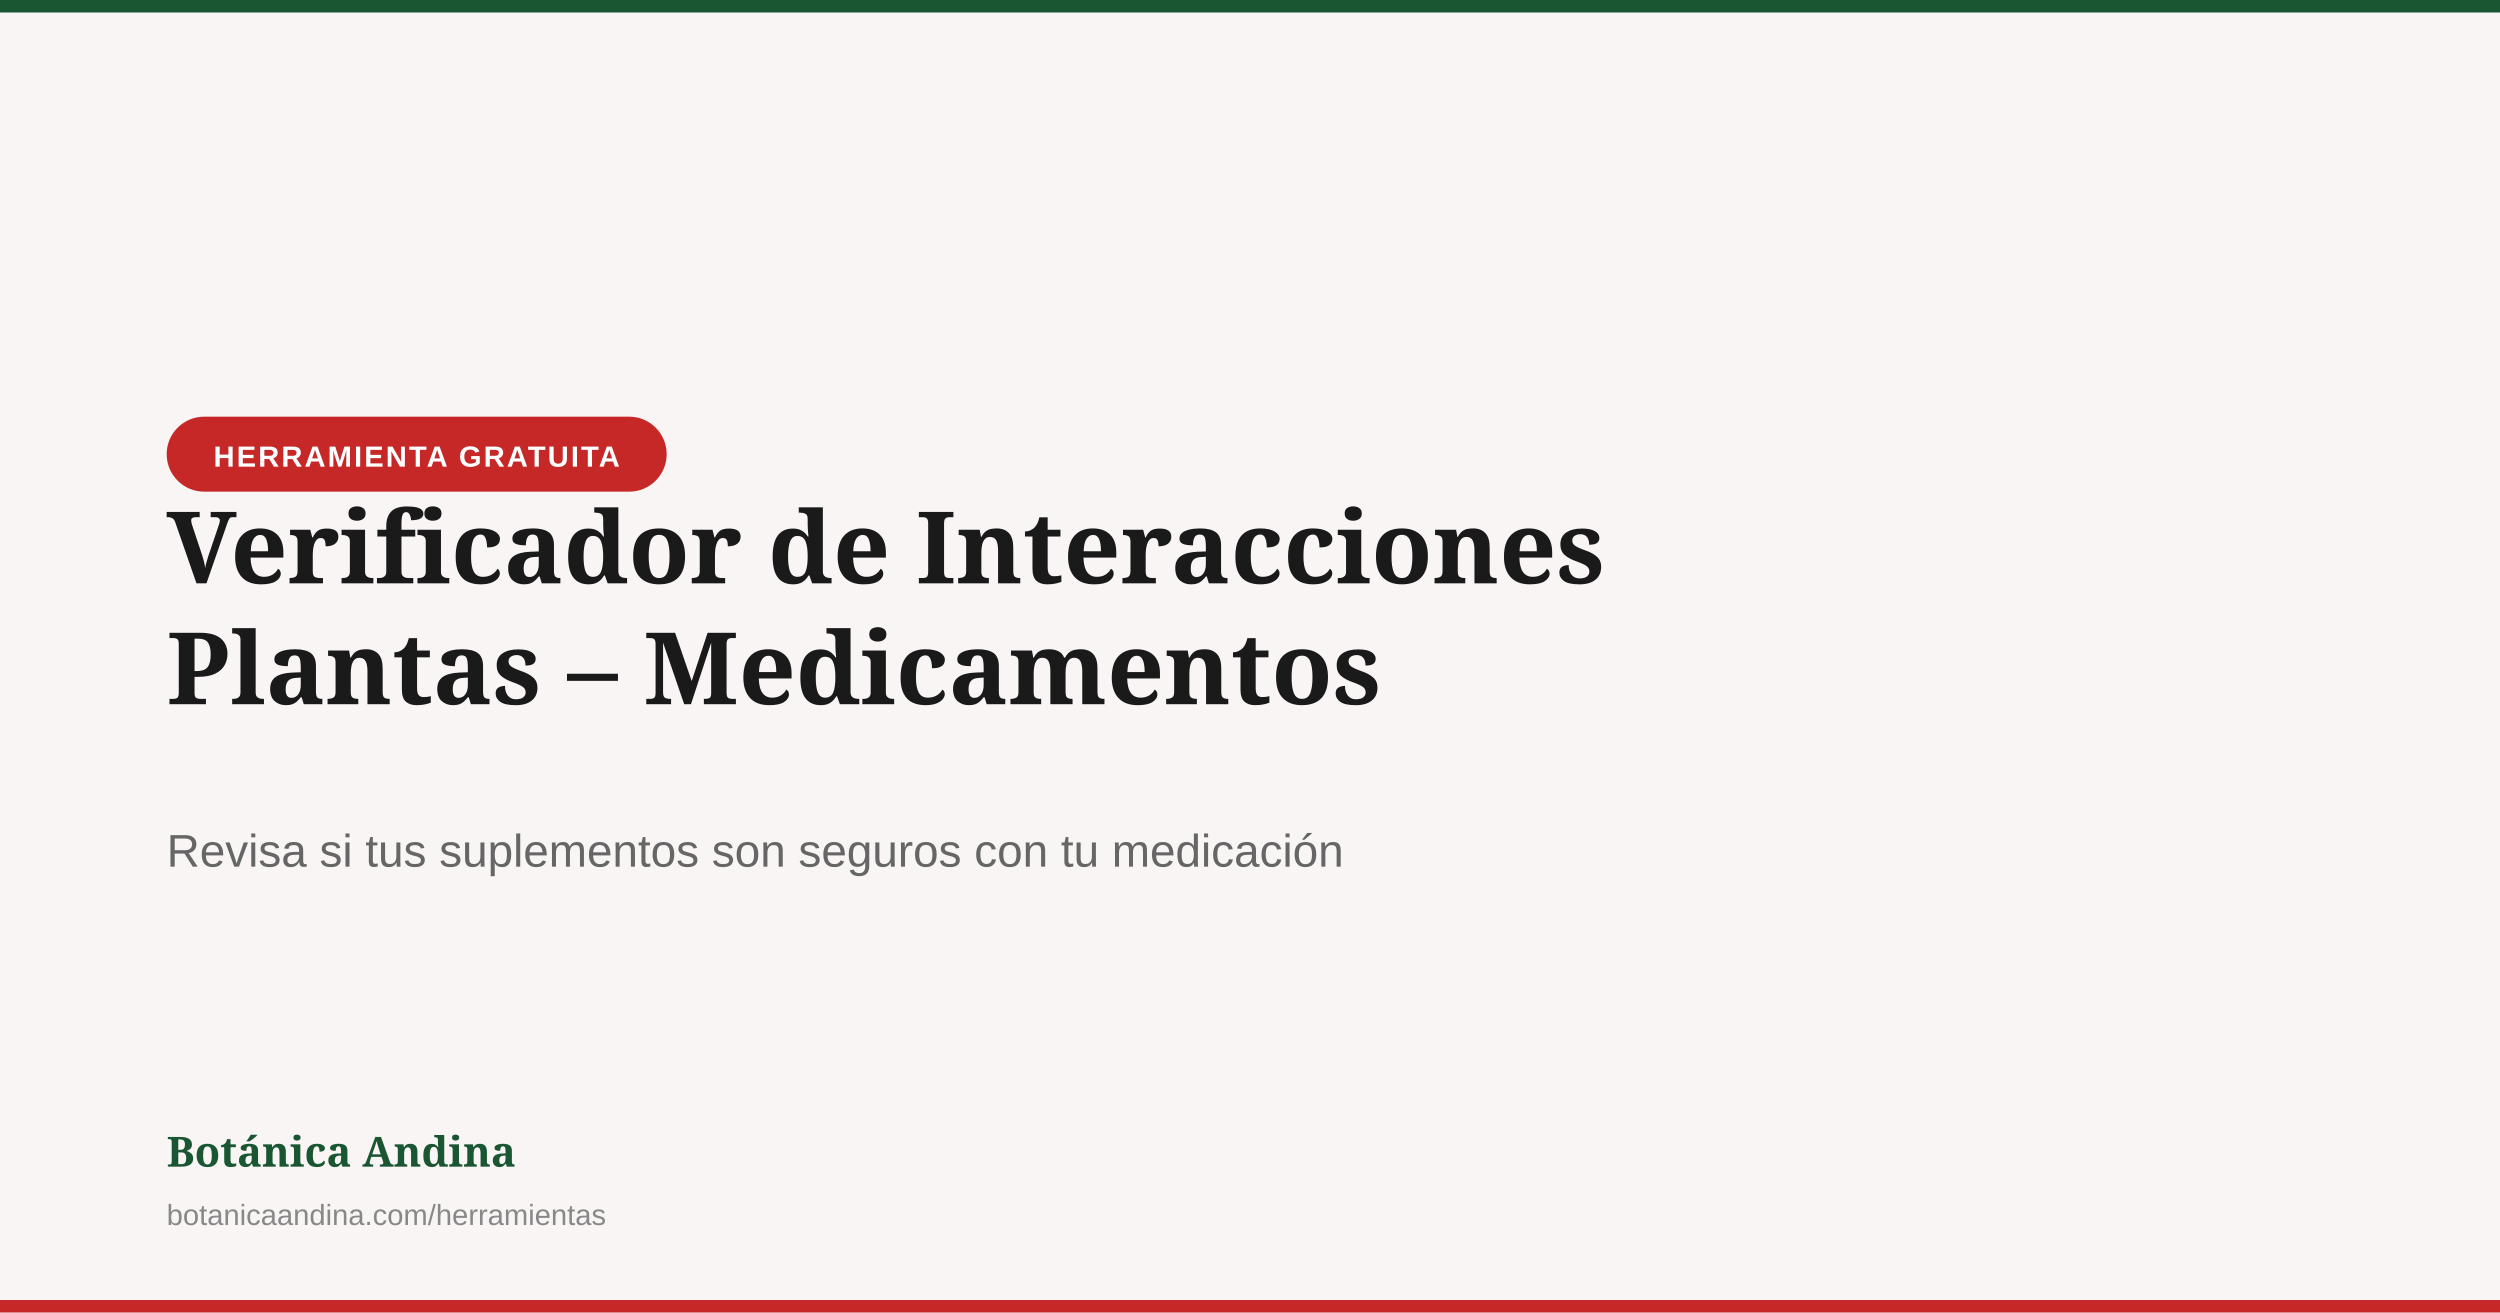
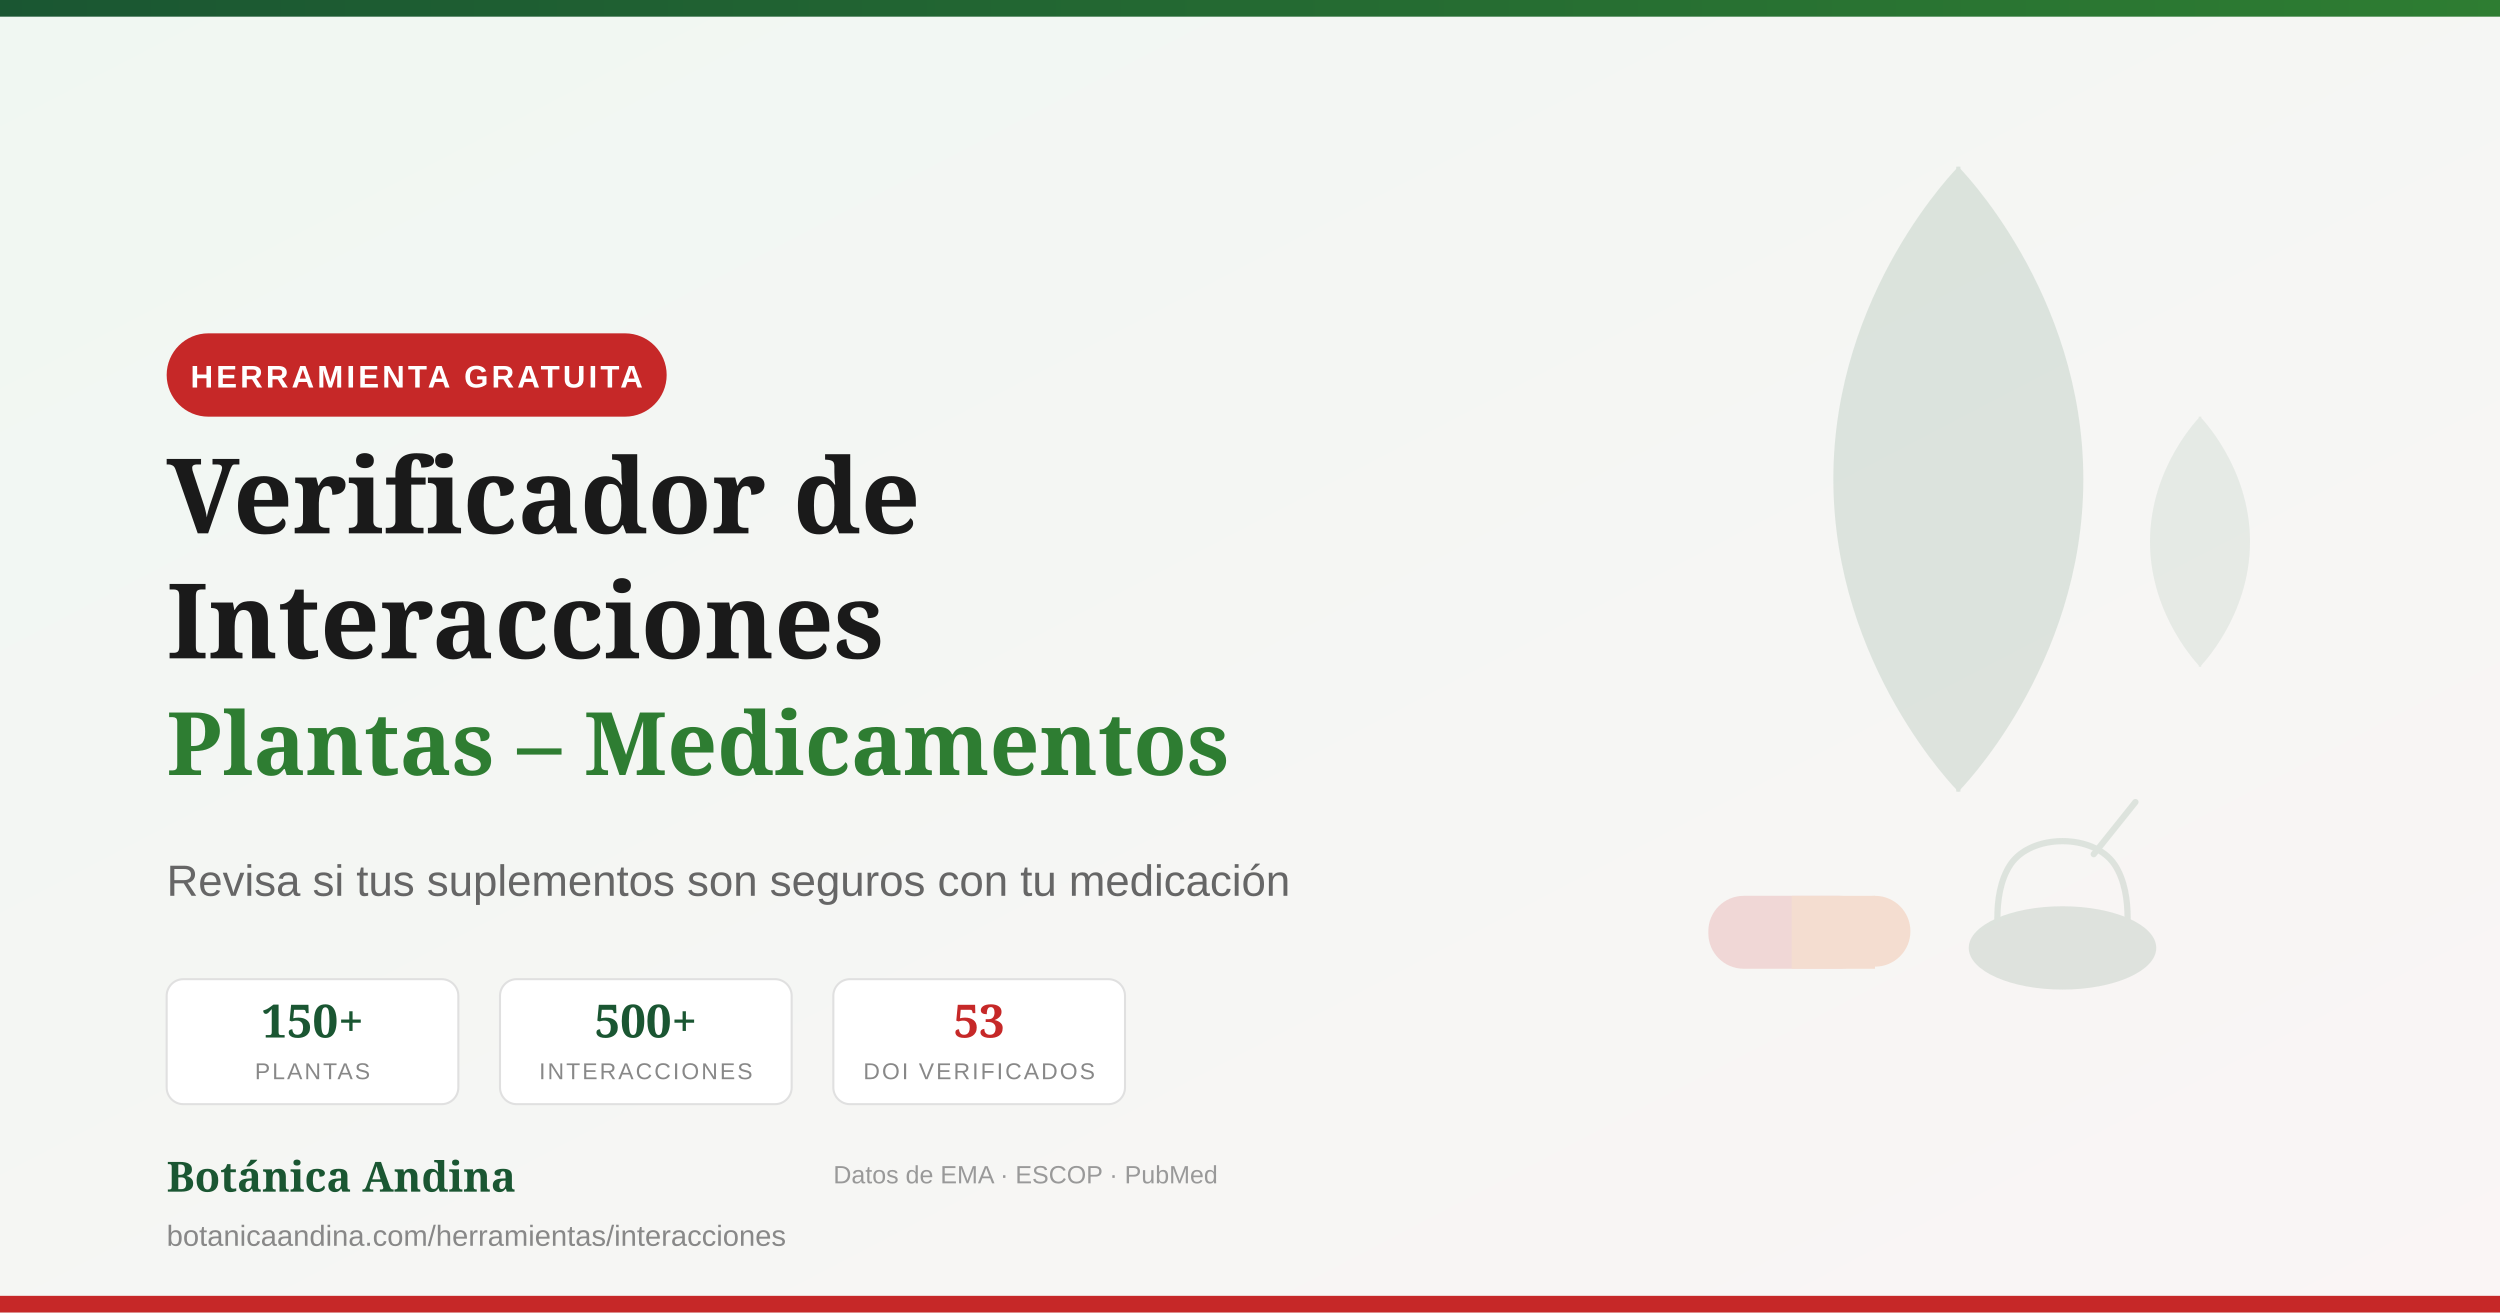
<svg xmlns="http://www.w3.org/2000/svg" viewBox="0 0 1200 630" width="1200" height="630">
-   <rect width="1200" height="630" fill="#faf5f5" />
-   <rect x="0" y="0" width="1200" height="6" fill="#1a5632" />
-   <rect x="0" y="624" width="1200" height="6" fill="#c62828" />
-   <rect x="80" y="200" width="240" height="36" rx="18" fill="#c62828" />
-   <text x="200" y="224" text-anchor="middle" font-family="Arial,sans-serif" font-size="14" fill="#fff" font-weight="bold" letter-spacing="1">HERRAMIENTA GRATUITA</text>
-   <text x="80" y="280" font-family="Georgia,serif" font-size="48" fill="#1a1a1a" font-weight="bold">Verificador de Interacciones</text>
-   <text x="80" y="338" font-family="Georgia,serif" font-size="48" fill="#1a1a1a" font-weight="bold">Plantas – Medicamentos</text>
-   <text x="80" y="416" font-family="Arial,sans-serif" font-size="22" fill="#666">Revisa si tus suplementos son seguros con tu medicación</text>
-   <text x="80" y="560" font-family="Georgia,serif" font-size="20" fill="#1a5632" font-weight="bold">Botánica Andina</text>
-   <text x="80" y="588" font-family="Arial,sans-serif" font-size="14" fill="#888">botanicaandina.com/herramientas</text>
+   <defs>
+     <linearGradient id="bg" x1="0" y1="0" x2="1" y2="1">
+       <stop offset="0%" stop-color="#f0f7f2" />
+       <stop offset="100%" stop-color="#faf5f5" />
+     </linearGradient>
+     <linearGradient id="headerBar" x1="0" y1="0" x2="1" y2="0">
+       <stop offset="0%" stop-color="#1a5632" />
+       <stop offset="100%" stop-color="#2e7d32" />
+     </linearGradient>
+   </defs>
+   <rect width="1200" height="630" fill="url(#bg)" />
+   <rect x="0" y="0" width="1200" height="8" fill="url(#headerBar)" />
+   <rect x="0" y="622" width="1200" height="8" fill="#c62828" />
+   <g transform="translate(820, 80)" opacity="0.12" fill="#1a5632">
+     <path d="M120,0 C120,0 180,60 180,150 C180,240 120,300 120,300 C120,300 60,240 60,150 C60,60 120,0 120,0 Z" />
+     <line x1="120" y1="0" x2="120" y2="300" stroke="#1a5632" stroke-width="2" />
+     <path d="M120,60 C140,70 155,85 160,100" fill="none" stroke="#1a5632" stroke-width="1.5" />
+     <path d="M120,120 C140,130 160,145 165,165" fill="none" stroke="#1a5632" stroke-width="1.5" />
+     <path d="M120,180 C140,190 155,210 158,225" fill="none" stroke="#1a5632" stroke-width="1.5" />
+     <path d="M120,60 C100,70 85,85 80,100" fill="none" stroke="#1a5632" stroke-width="1.5" />
+     <path d="M120,120 C100,130 80,145 75,165" fill="none" stroke="#1a5632" stroke-width="1.5" />
+     <path d="M120,180 C100,190 85,210 82,225" fill="none" stroke="#1a5632" stroke-width="1.5" />
+   </g>
+   <g transform="translate(1020, 200) scale(0.6)" opacity="0.08" fill="#1a5632">
+     <path d="M60,0 C60,0 100,40 100,100 C100,160 60,200 60,200 C60,200 20,160 20,100 C20,40 60,0 60,0 Z" />
+     <line x1="60" y1="0" x2="60" y2="200" stroke="#1a5632" stroke-width="2" />
+   </g>
+   <g transform="translate(820, 420)" opacity="0.15">
+     <rect x="0" y="10" width="80" height="35" rx="17" fill="#c62828" />
+     <rect x="40" y="10" width="40" height="35" rx="0" fill="#e65100" />
+     <rect x="80" y="10" width="0" height="35" rx="17" fill="#e65100" />
+     <ellipse cx="80" cy="27" rx="17" ry="17" fill="#e65100" />
+   </g>
+   <g transform="translate(950, 400)" opacity="0.12" fill="#1a5632">
+     <ellipse cx="40" cy="55" rx="45" ry="20" />
+     <path d="M10,55 C10,55 5,30 15,15 C25,0 55,0 65,15 C75,30 70,55 70,55" fill="none" stroke="#1a5632" stroke-width="3" />
+     <line x1="55" y1="10" x2="75" y2="-15" stroke="#1a5632" stroke-width="3" stroke-linecap="round" />
+   </g>
+   <rect x="80" y="160" width="240" height="40" rx="20" fill="#c62828" />
+   <text x="200" y="186" text-anchor="middle" font-family="Arial,sans-serif" font-size="15" fill="#fff" font-weight="bold" letter-spacing="1.5">HERRAMIENTA GRATUITA</text>
+   <text x="80" y="256" font-family="Georgia,serif" font-size="50" fill="#1a1a1a" font-weight="bold">Verificador de</text>
+   <text x="80" y="316" font-family="Georgia,serif" font-size="50" fill="#1a1a1a" font-weight="bold">Interacciones</text>
+   <text x="80" y="372" font-family="Georgia,serif" font-size="42" fill="#2e7d32" font-weight="bold">Plantas – Medicamentos</text>
+   <text x="80" y="430" font-family="Arial,sans-serif" font-size="21" fill="#666">Revisa si tus suplementos son seguros con tu medicación</text>
+   <g transform="translate(80, 470)">
+     <rect width="140" height="60" rx="8" fill="#fff" stroke="#e0e0e0" stroke-width="1" />
+     <text x="70" y="28" text-anchor="middle" font-family="Georgia,serif" font-size="22" fill="#1a5632" font-weight="bold">150+</text>
+     <text x="70" y="48" text-anchor="middle" font-family="Arial,sans-serif" font-size="11" fill="#888" letter-spacing="1">PLANTAS</text>
+   </g>
+   <g transform="translate(240, 470)">
+     <rect width="140" height="60" rx="8" fill="#fff" stroke="#e0e0e0" stroke-width="1" />
+     <text x="70" y="28" text-anchor="middle" font-family="Georgia,serif" font-size="22" fill="#1a5632" font-weight="bold">500+</text>
+     <text x="70" y="48" text-anchor="middle" font-family="Arial,sans-serif" font-size="11" fill="#888" letter-spacing="1">INTERACCIONES</text>
+   </g>
+   <g transform="translate(400, 470)">
+     <rect width="140" height="60" rx="8" fill="#fff" stroke="#e0e0e0" stroke-width="1" />
+     <text x="70" y="28" text-anchor="middle" font-family="Georgia,serif" font-size="22" fill="#c62828" font-weight="bold">53</text>
+     <text x="70" y="48" text-anchor="middle" font-family="Arial,sans-serif" font-size="11" fill="#888" letter-spacing="1">DOI VERIFICADOS</text>
+   </g>
+   <text x="80" y="572" font-family="Georgia,serif" font-size="20" fill="#1a5632" font-weight="bold">Botánica Andina</text>
+   <text x="80" y="598" font-family="Arial,sans-serif" font-size="14" fill="#888">botanicaandina.com/herramientas/interacciones</text>
+   <g transform="translate(400, 568)">
+     <text font-family="Arial,sans-serif" font-size="12" fill="#999">Datos de EMA · ESCOP · PubMed</text>
+   </g>
</svg>
